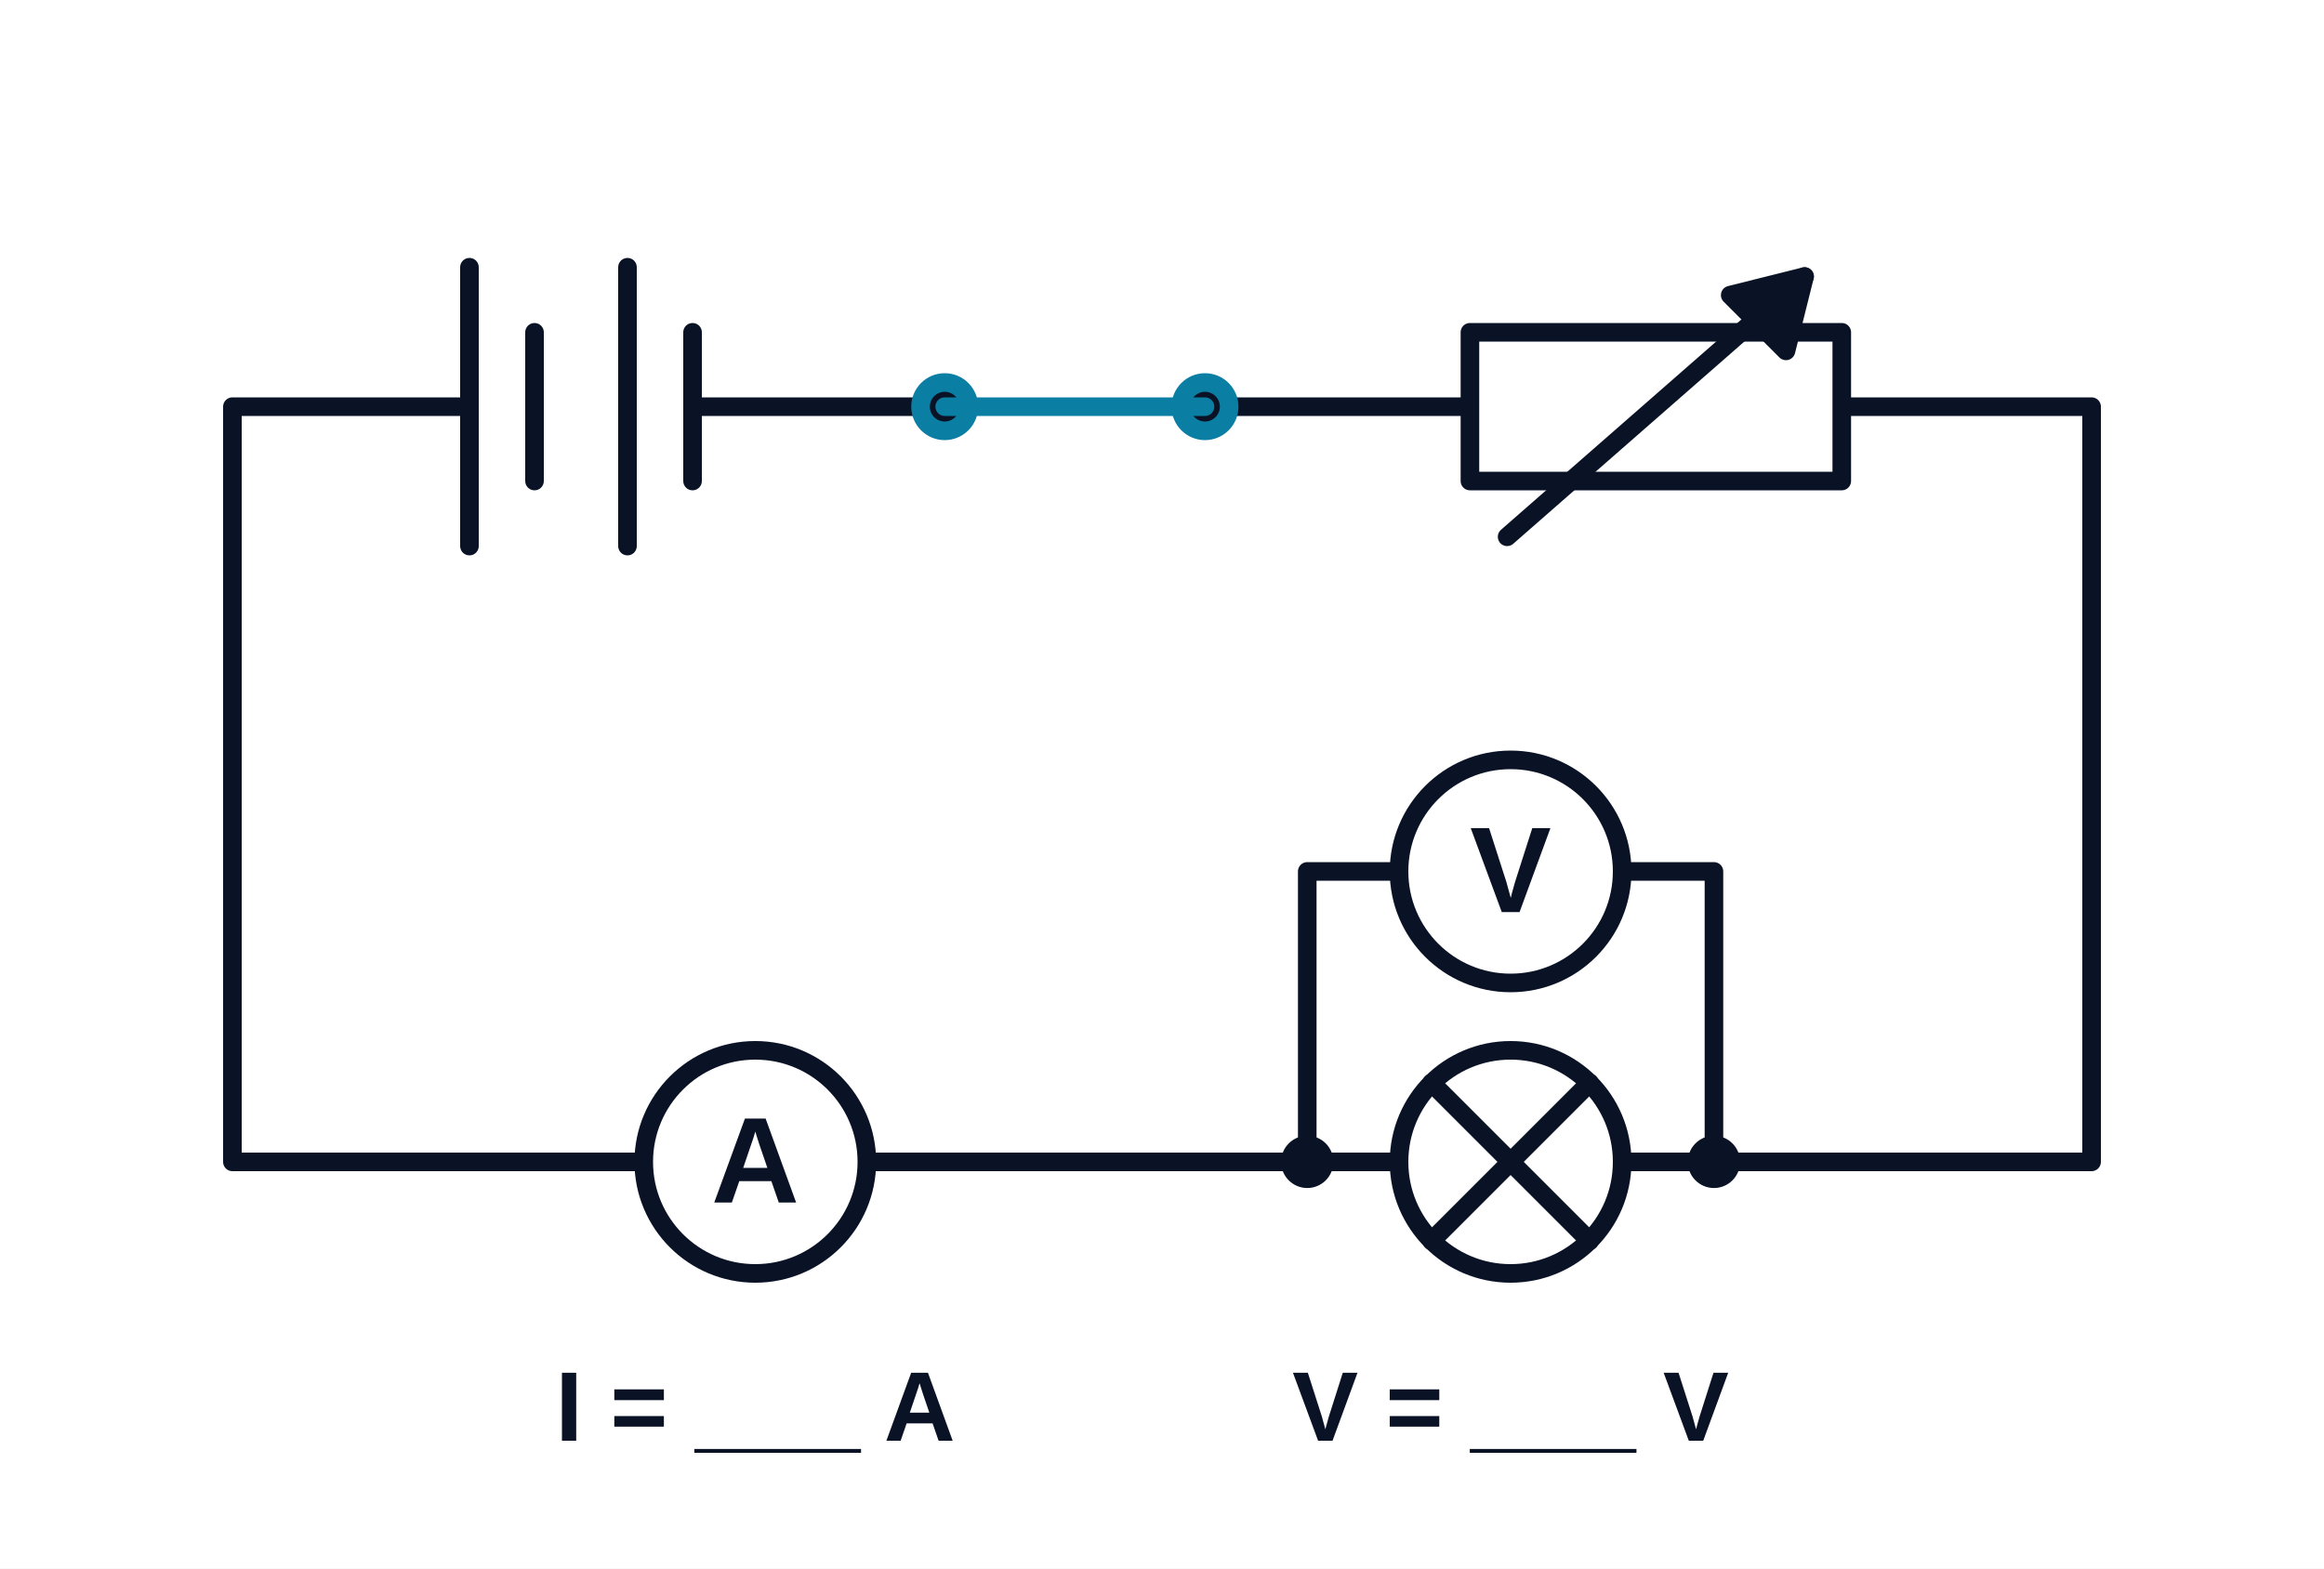
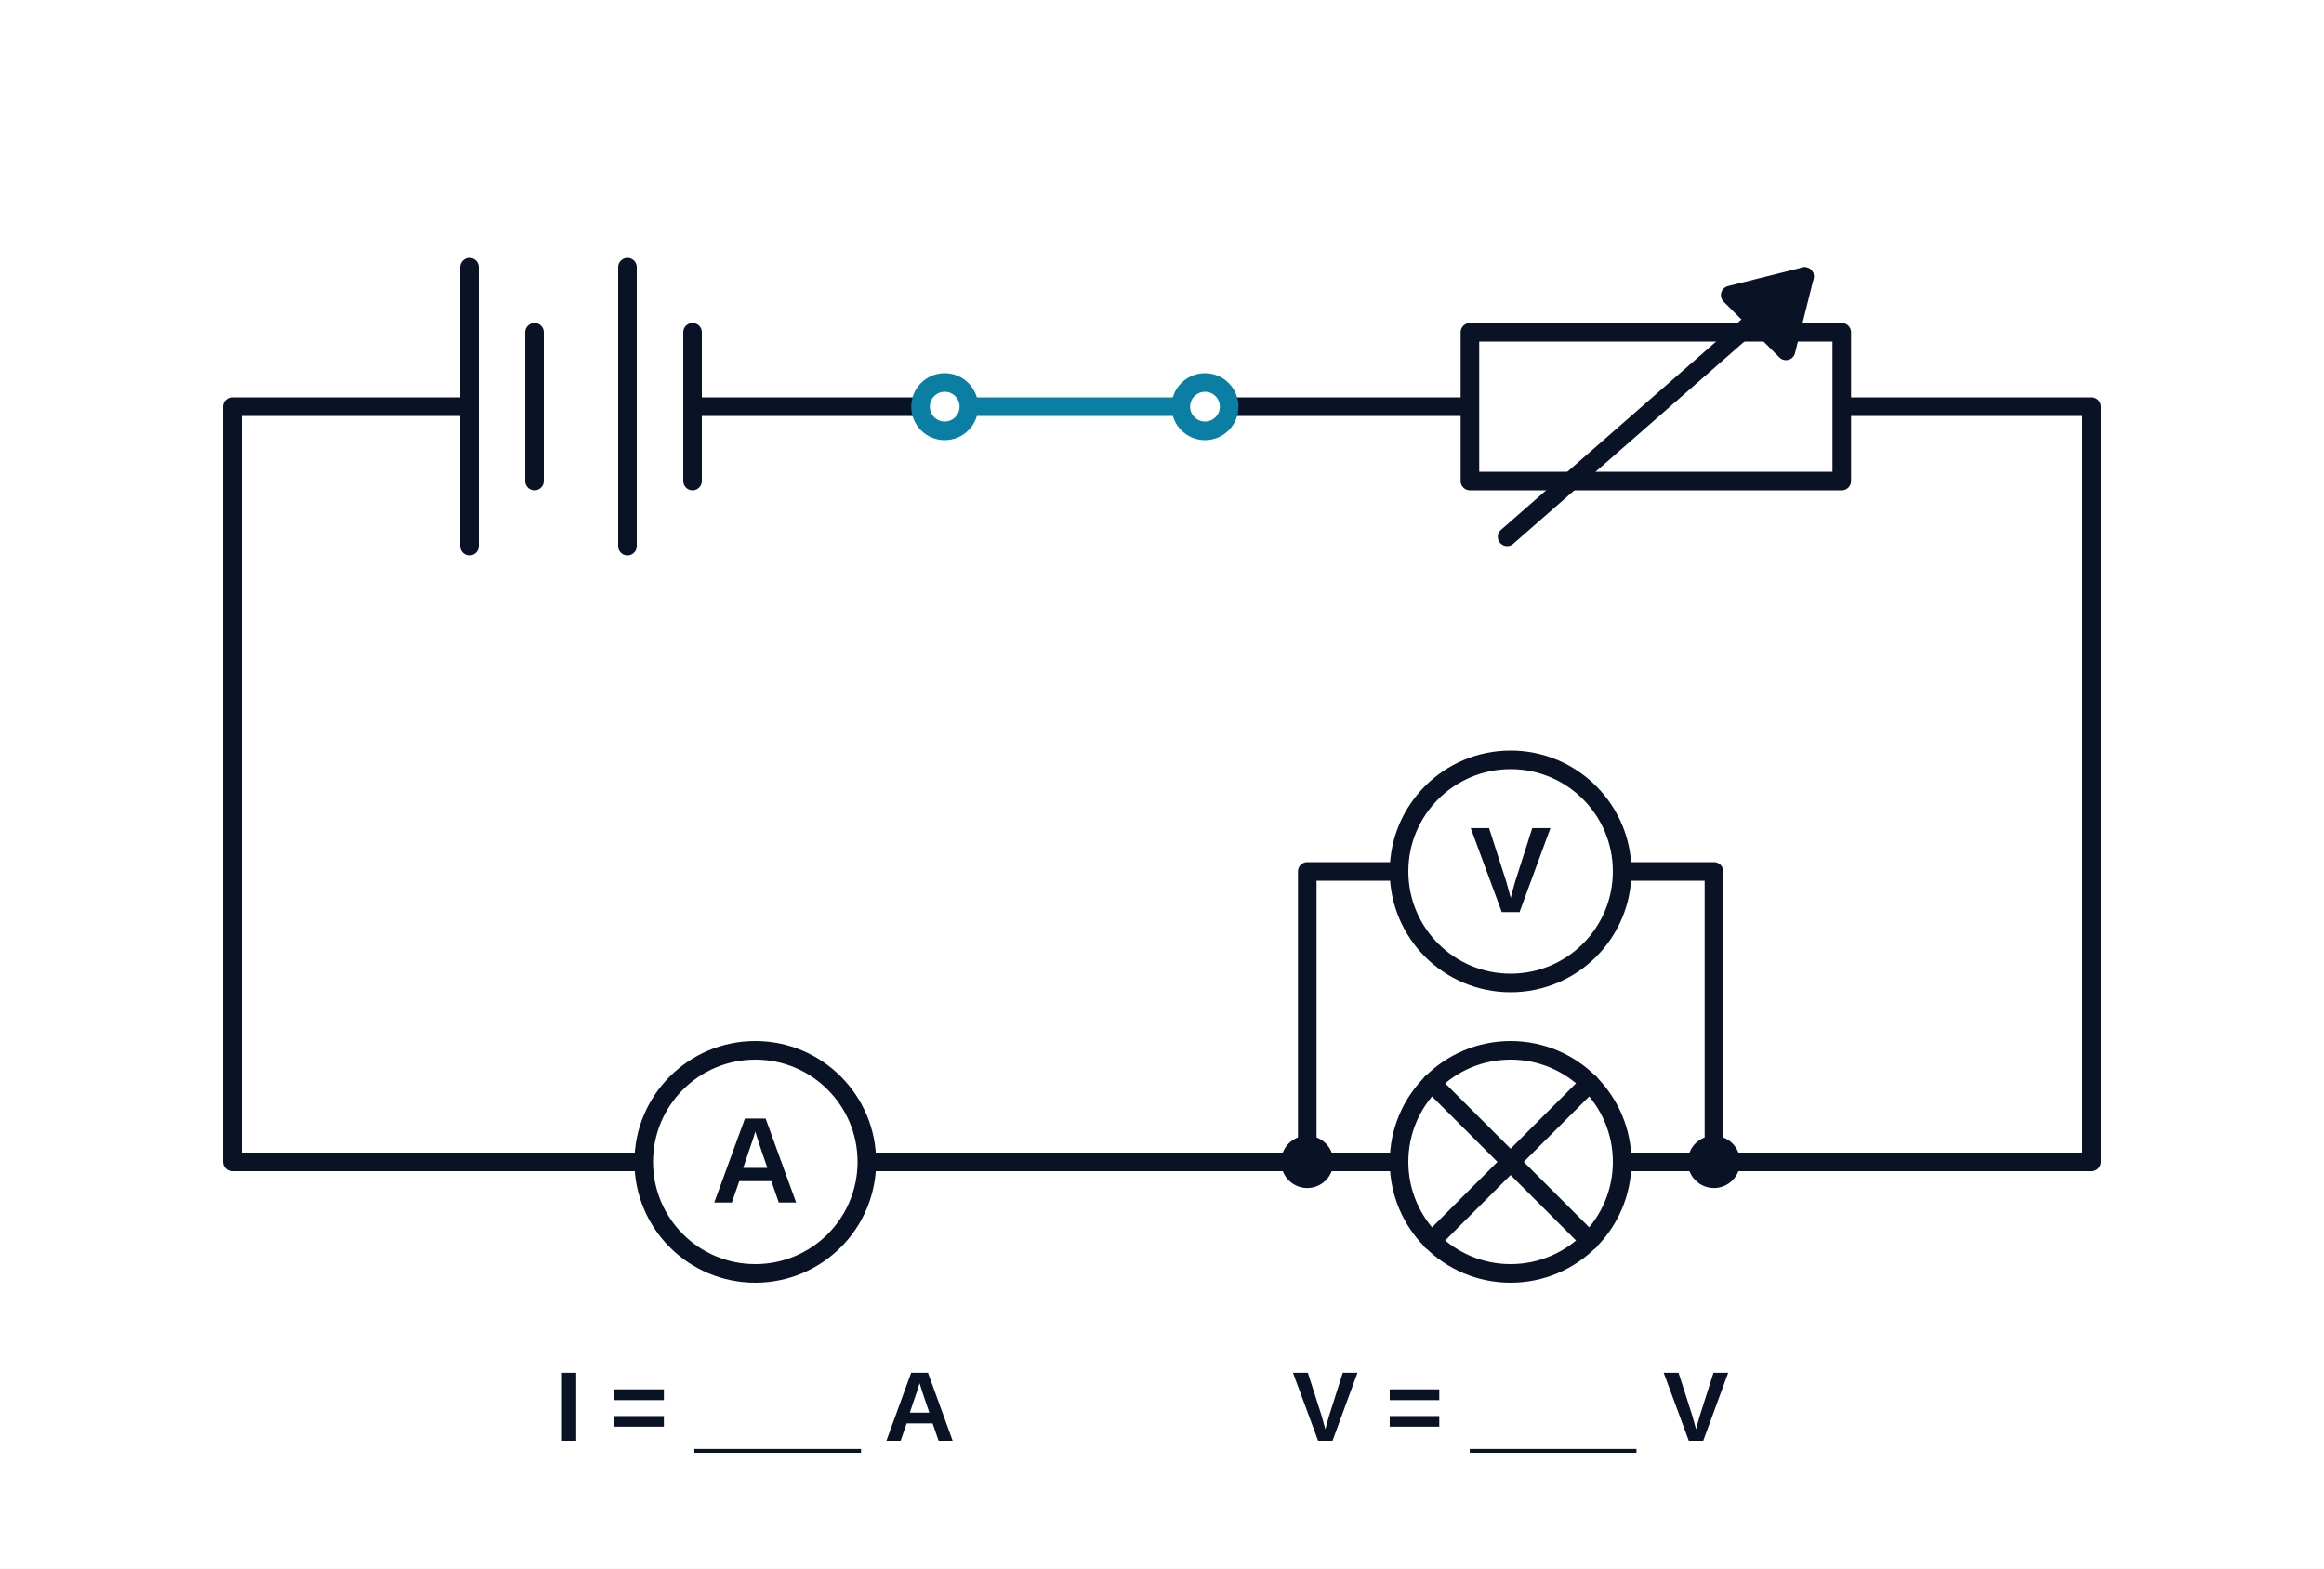
<svg xmlns="http://www.w3.org/2000/svg" viewBox="0 0 400 270" width="400" height="270" role="img" font-family="Arial, Helvetica, sans-serif" fill="none" stroke="#0a1326" stroke-width="3.2" stroke-linecap="round" stroke-linejoin="round">
  <rect width="400" height="270" fill="#ffffff" stroke="none" />
  <path d="M40 70 H360 V200 H40 Z" stroke="#0a1326" stroke-width="3.2" fill="none" />
  <g transform="translate(100 70) rotate(0) scale(1.6)" stroke="#0a1326" stroke-width="2">
    <rect x="-12" y="-5" width="24" height="10" fill="#ffffff" stroke="none" />
    <line x1="-12" y1="-15" x2="-12" y2="15" />
    <line x1="-5" y1="-8" x2="-5" y2="8" />
    <line x1="5" y1="-15" x2="5" y2="15" />
    <line x1="12" y1="-8" x2="12" y2="8" />
  </g>
  <g transform="translate(185 70) rotate(0) scale(1.6)" stroke="#0b7fa3" stroke-width="2">
    <rect x="-14" y="-5" width="28" height="10" fill="#ffffff" stroke="none" />
-     <circle cx="-14" cy="0" r="2.6" fill="#0a1326" />
-     <circle cx="14" cy="0" r="2.6" fill="#0a1326" />
    <line x1="-14" y1="0" x2="14" y2="0" />
+     <circle cx="-14" cy="0" r="2.6" fill="#ffffff" />
+     <circle cx="14" cy="0" r="2.6" fill="#ffffff" />
  </g>
  <g transform="translate(285 70) rotate(0) scale(1.6)" stroke="#0a1326" stroke-width="2">
    <rect x="-20" y="-5" width="40" height="10" fill="#ffffff" stroke="none" />
    <rect x="-20" y="-8" width="40" height="16" />
    <line x1="-16" y1="14" x2="16" y2="-14" />
    <path d="M16 -14 L8 -12 L14 -6 Z" fill="#0a1326" />
  </g>
  <g transform="translate(130 200) rotate(0) scale(1.6)" stroke="#0a1326" stroke-width="2">
    <rect x="-12" y="-5" width="24" height="10" fill="#ffffff" stroke="none" />
    <circle r="12" />
  </g>
  <text x="130" y="207" text-anchor="middle" font-size="21" font-weight="700" fill="#0a1326" stroke="none">A</text>
  <g transform="translate(260 200) rotate(0) scale(1.6)" stroke="#0a1326" stroke-width="2">
    <rect x="-12" y="-5" width="24" height="10" fill="#ffffff" stroke="none" />
    <circle r="12" />
    <line x1="-8.5" y1="-8.5" x2="8.5" y2="8.5" />
    <line x1="-8.5" y1="8.5" x2="8.5" y2="-8.5" />
  </g>
  <path d="M225 200 V150 H241" stroke="#0a1326" stroke-width="3.2" fill="none" />
  <path d="M279 150 H295 V200" stroke="#0a1326" stroke-width="3.2" fill="none" />
  <circle cx="225" cy="200" r="4.5" fill="#0a1326" stroke="none" />
  <circle cx="295" cy="200" r="4.5" fill="#0a1326" stroke="none" />
  <g transform="translate(260 150) rotate(0) scale(1.6)" stroke="#0a1326" stroke-width="2">
    <rect x="-12" y="-5" width="24" height="10" fill="#ffffff" stroke="none" />
    <circle r="12" />
  </g>
  <text x="260" y="157" text-anchor="middle" font-size="21" font-weight="700" fill="#0a1326" stroke="none">V</text>
  <text x="130" y="248" text-anchor="middle" font-size="17" font-weight="700" fill="#0a1326" stroke="none">I = ___ A</text>
  <text x="260" y="248" text-anchor="middle" font-size="17" font-weight="700" fill="#0a1326" stroke="none">V = ___ V</text>
</svg>
